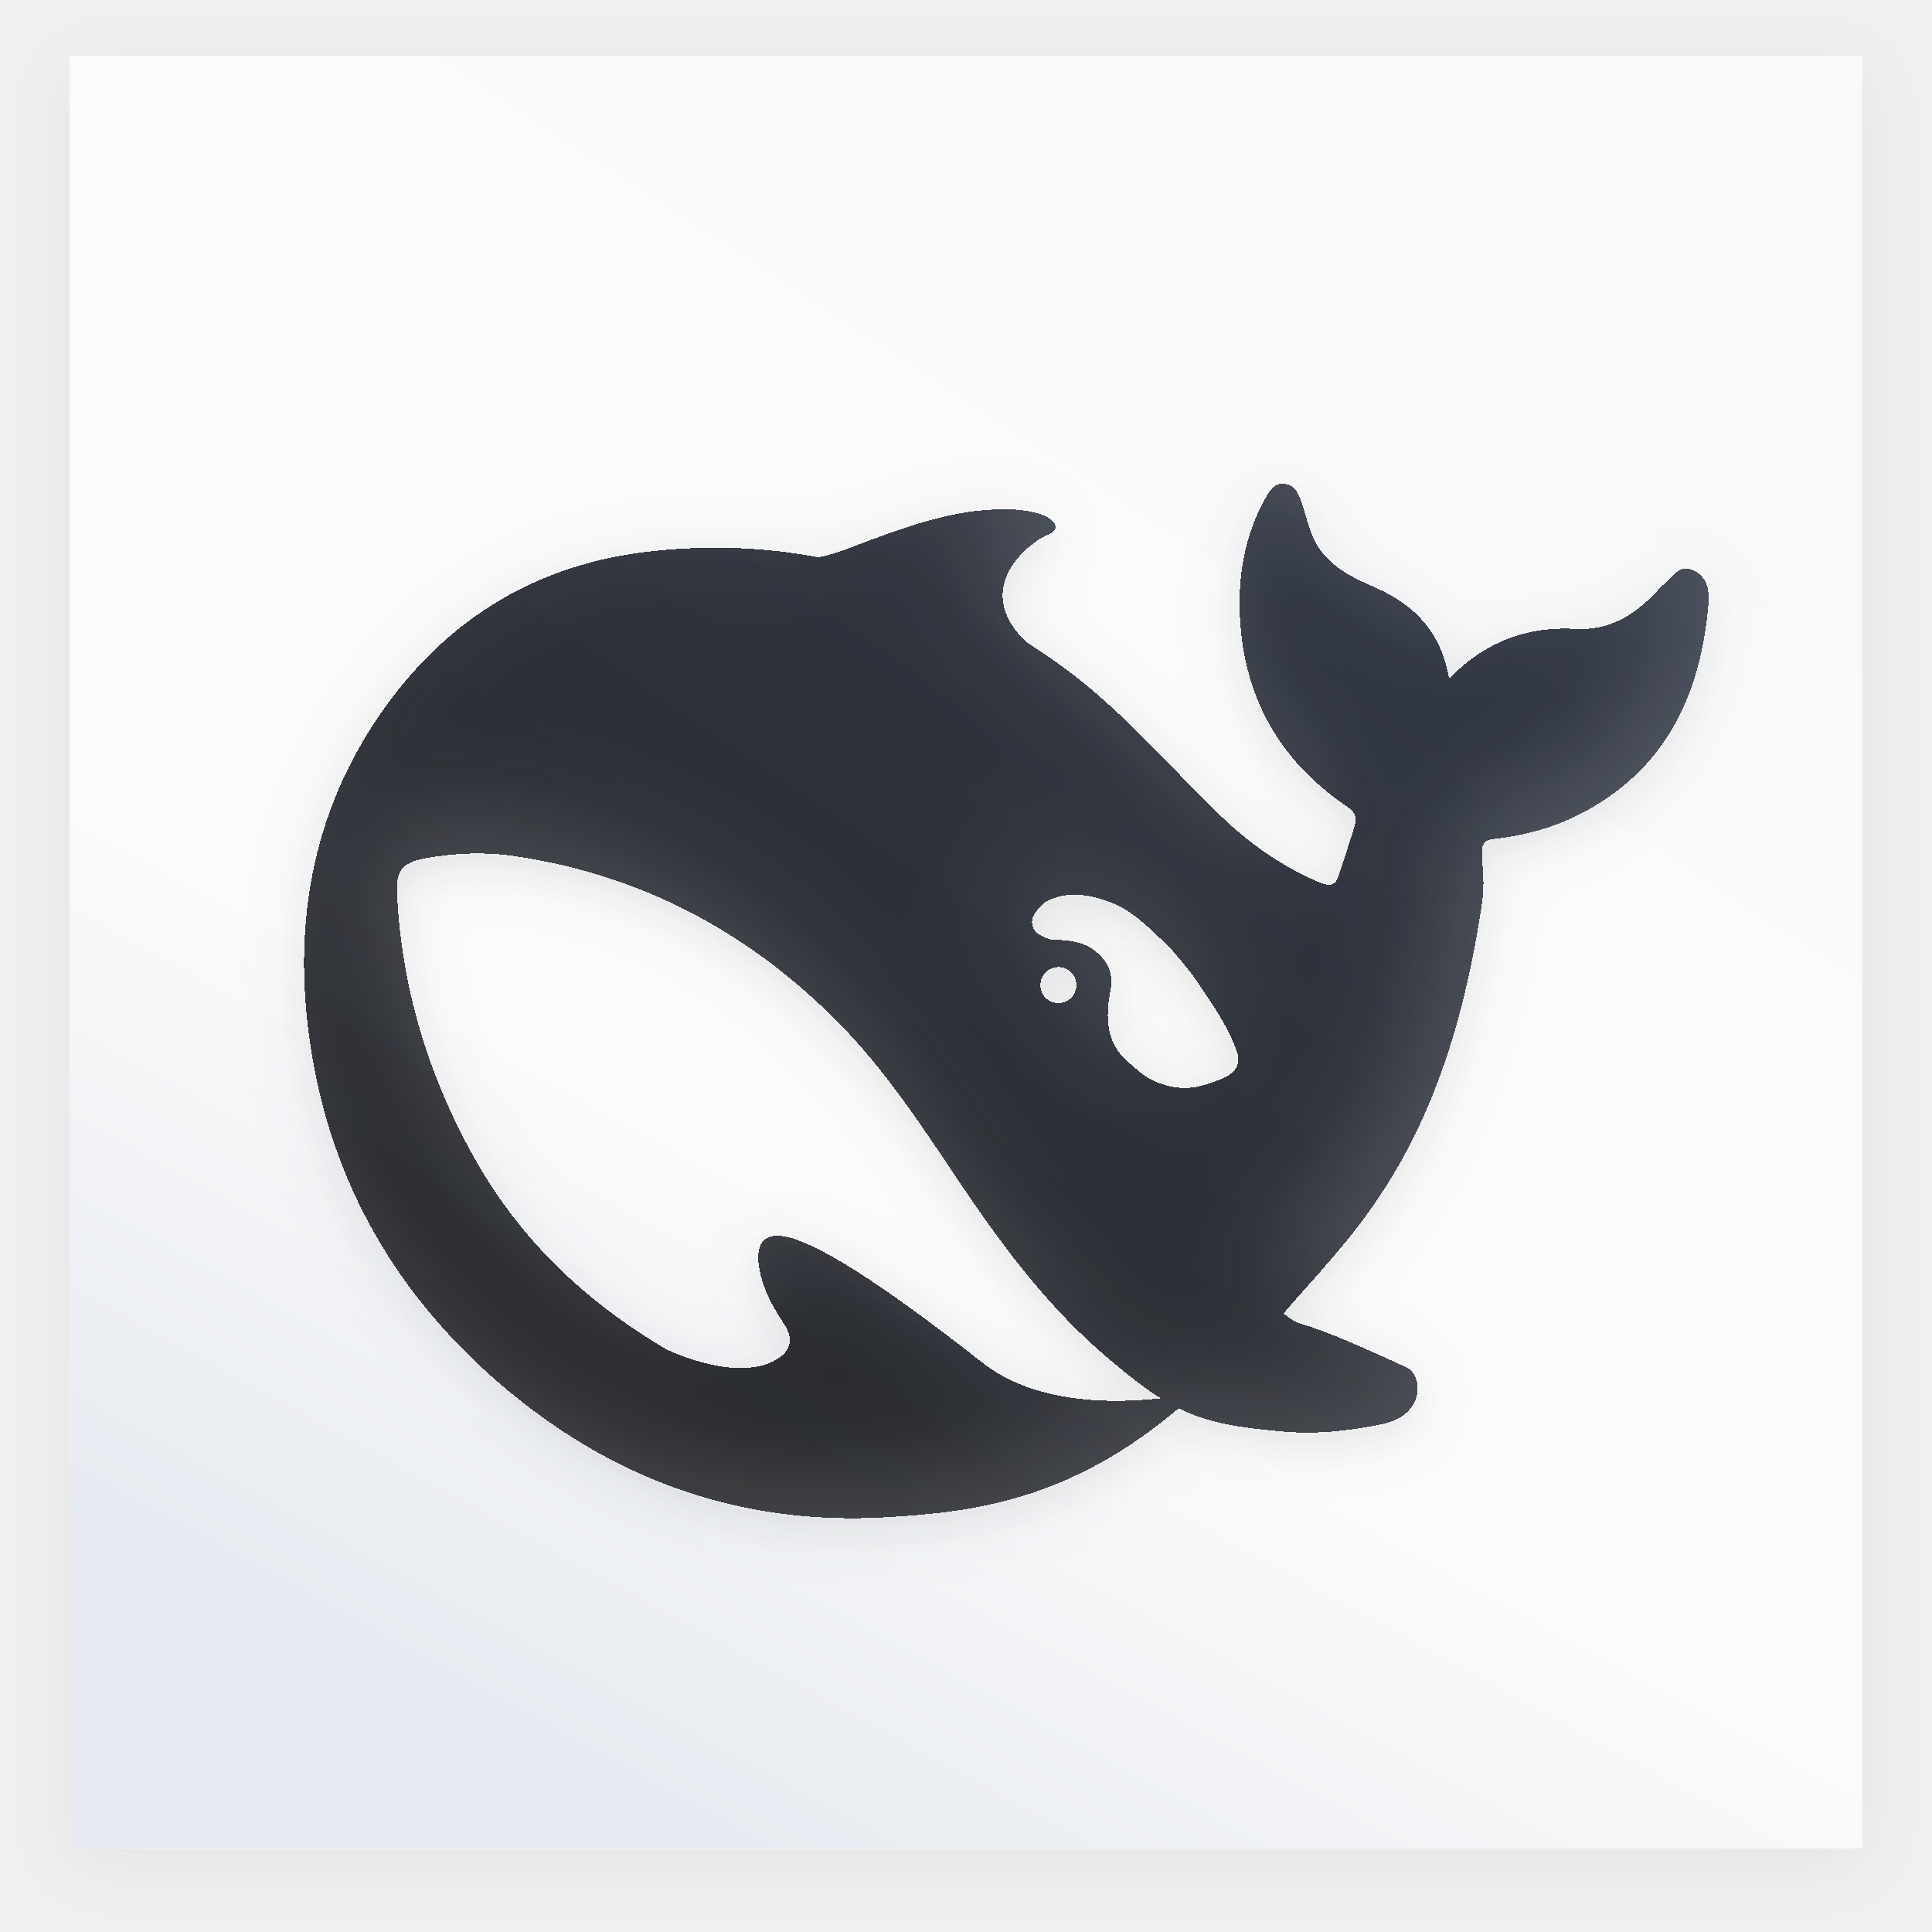
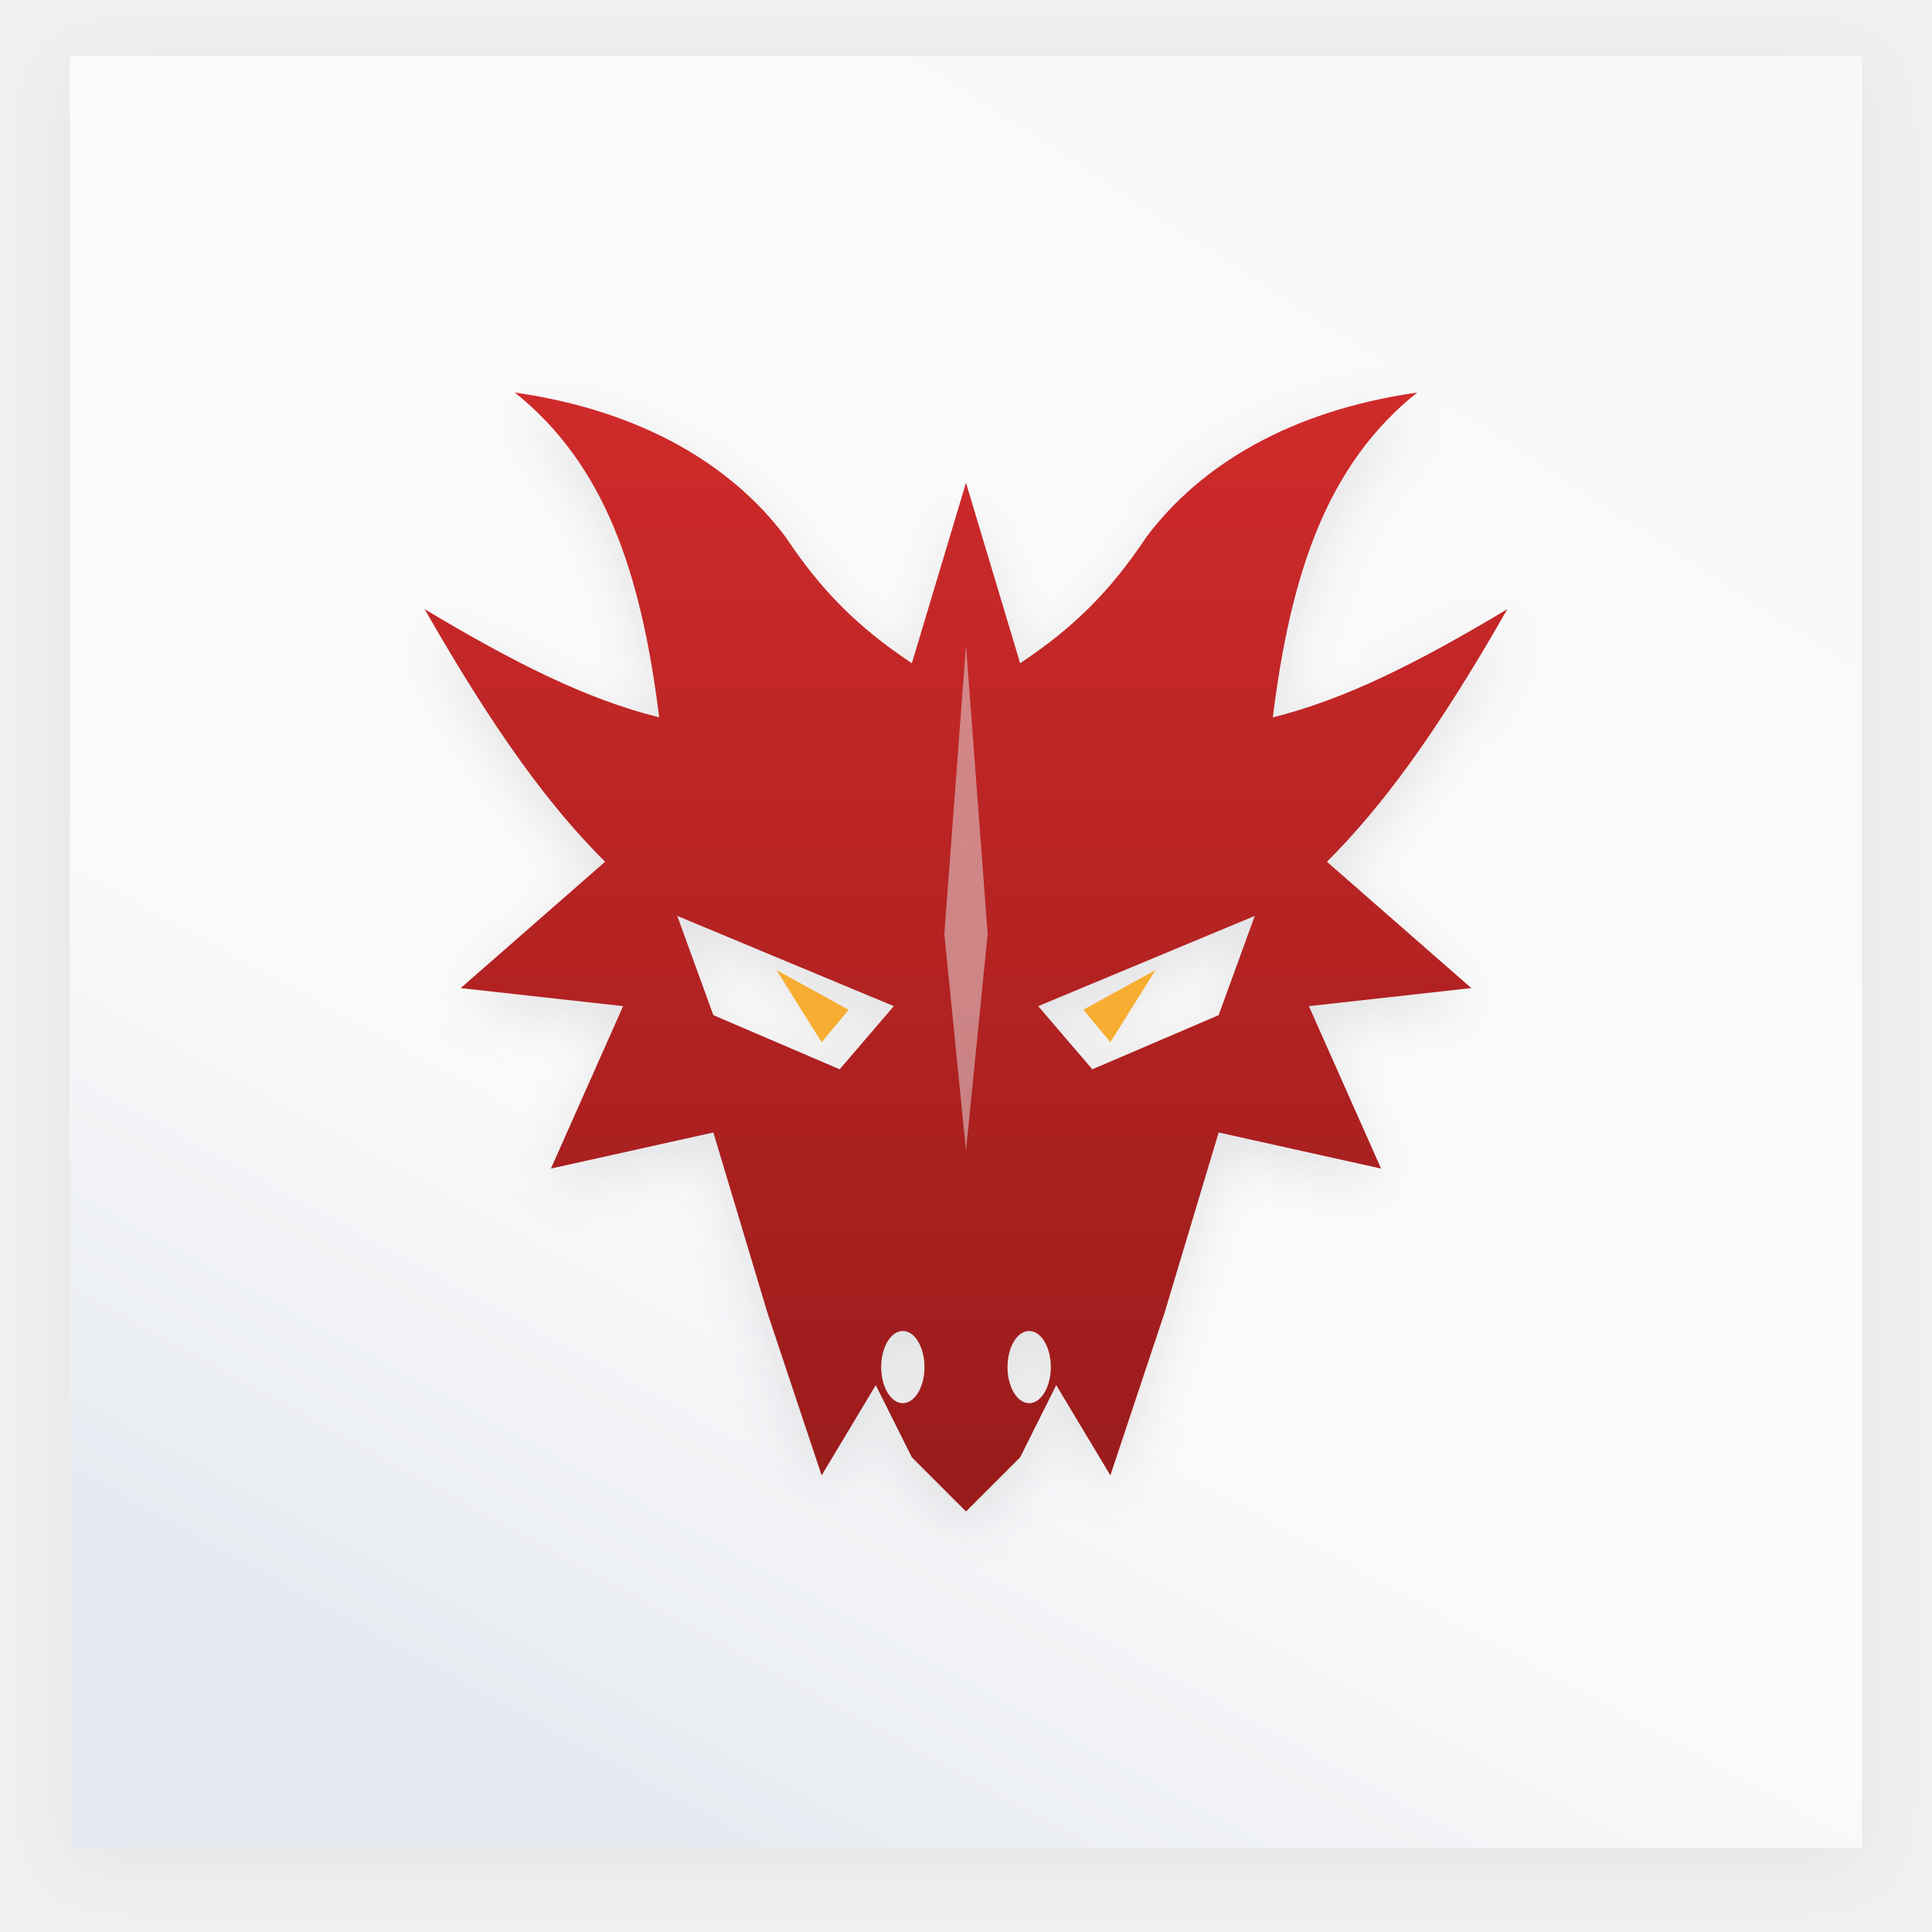
<svg xmlns="http://www.w3.org/2000/svg" width="1104" height="1104" viewBox="0 0 1104 1104" fill="none">
-   <g filter="url(#filter0_d_1637_371)">
+   <g filter="url(#hydra-tile-shadow)">
    <rect width="1024" height="1024" transform="translate(40 32)" fill="#FBFBFB" />
-     <rect width="1024" height="1024" transform="translate(40 32)" fill="url(#paint0_linear_1637_371)" fill-opacity="0.4" />
-     <rect width="1024" height="1024" transform="translate(40 32)" fill="url(#paint1_linear_1637_371)" fill-opacity="0.8" />
-     <g filter="url(#filter1_ddi_1637_371)">
-       <path d="M968.002 326.025C959.5 321.85 955.842 329.804 950.865 333.835C949.162 335.143 947.722 336.834 946.283 338.393C933.859 351.673 919.336 360.407 900.376 359.363C872.649 357.804 848.963 366.525 828.035 387.759C823.586 361.583 808.812 345.951 786.313 335.936C774.536 330.729 762.64 325.51 754.401 314.186C748.645 306.112 747.074 297.127 744.195 288.274C742.36 282.936 740.538 277.465 734.385 276.554C727.718 275.51 725.103 281.112 722.476 285.803C712.006 304.95 707.952 326.039 708.349 347.405C709.26 395.463 729.54 433.742 769.823 460.962C774.404 464.094 775.579 467.212 774.14 471.771C771.394 481.153 768.119 490.257 765.241 499.639C763.406 505.624 760.66 506.933 754.256 504.329C732.154 495.08 713.049 481.417 696.175 464.874C667.524 437.138 641.633 406.536 609.325 382.566C601.733 376.964 594.154 371.758 586.298 366.802C553.33 334.773 590.616 308.464 599.251 305.333C608.282 302.082 602.393 290.877 573.214 291.009C544.048 291.141 517.364 300.906 483.353 313.935C478.389 315.891 473.147 317.318 467.786 318.494C436.917 312.64 404.873 311.332 371.377 315.111C308.332 322.141 257.975 351.964 220.953 402.876C176.471 464.081 166.014 533.624 178.835 606.153C192.302 682.594 231.291 745.887 291.194 795.372C353.328 846.68 424.876 871.813 506.498 866.99C556.076 864.122 611.279 857.489 673.532 804.74C689.23 812.55 705.708 815.681 733.052 818.02C754.111 819.976 774.391 816.976 790.076 813.726C814.674 808.519 812.971 785.726 804.072 781.564C731.995 747.962 747.826 761.638 733.435 750.565C770.06 707.198 825.263 662.139 846.85 516.156C848.553 504.567 847.114 497.273 846.85 487.892C846.718 482.157 848.025 479.95 854.574 479.303C872.623 477.215 890.156 472.273 906.238 463.42C952.938 437.892 971.765 395.965 976.215 345.7C976.875 338.01 976.083 330.069 967.976 326.039L968.002 326.025ZM561.067 778.432C491.222 723.477 457.343 705.374 443.347 706.154C430.263 706.933 432.626 721.918 435.505 731.682C438.515 741.315 442.436 747.962 447.929 756.418C451.718 762.021 454.346 770.345 444.14 776.609C421.641 790.549 382.533 771.918 380.698 771.006C335.174 744.182 297.109 708.757 270.293 660.316C244.389 613.698 229.35 563.685 226.868 510.302C226.208 497.406 230.01 492.847 242.831 490.508C259.704 487.376 277.106 486.729 293.98 489.2C365.264 499.625 425.959 531.523 476.844 582.052C505.878 610.831 527.861 645.213 550.491 678.815C574.561 714.492 600.452 748.49 633.42 776.358C645.066 786.122 654.348 793.548 663.247 799.019C636.431 802.018 591.698 802.666 561.08 778.445L561.067 778.432ZM594.55 562.905C594.55 557.171 599.132 552.625 604.888 552.625C606.195 552.625 607.371 552.876 608.414 553.273C609.853 553.801 611.16 554.581 612.203 555.744C614.038 557.567 615.081 560.17 615.081 562.905C615.081 568.64 610.5 573.185 604.743 573.185C598.987 573.185 594.537 568.627 594.537 562.905H594.55ZM698.539 616.301C691.871 619.037 685.19 621.375 678.787 621.64C668.845 622.155 657.992 618.125 652.103 613.17C642.953 605.479 636.404 601.185 633.658 587.773C632.483 582.039 633.13 573.185 634.186 568.111C636.536 557.171 633.922 550.141 626.212 543.759C619.927 538.553 611.952 537.112 603.185 537.112C599.911 537.112 596.914 535.685 594.682 534.509C591.025 532.686 588.015 528.127 590.893 522.525C591.804 520.701 596.254 516.275 597.297 515.495C609.206 508.716 622.937 510.936 635.625 516.01C647.403 520.833 656.288 529.686 669.109 542.186C682.193 557.289 684.543 561.465 692.003 572.789C697.892 581.642 703.252 590.759 706.909 601.185C709.128 607.699 706.249 613.038 698.539 616.288V616.301Z" fill="url(#paint2_linear_1637_371)" fill-opacity="0.9" shape-rendering="crispEdges" />
+     <rect width="1024" height="1024" transform="translate(40 32)" fill="url(#hydra-tile-sheen)" fill-opacity="0.4" />
+     <rect width="1024" height="1024" transform="translate(40 32)" fill="url(#hydra-tile-base)" fill-opacity="0.8" />
+     <g filter="url(#hydra-mark-shadow)">
+       <g transform="translate(222 224.3125) scale(10.3125)">
+         <path d="M32 5L29 15C26 13 24 11 22 8C19 4 14 1 7 0C12 4 14 10 15 18C11 17 7 15 2 12C6 19 9 23 12 26L4 33L13 34L9 43L18 41L21 51L24 60L27 55L29 59L32 62ZM32 5L35 15C38 13 40 11 42 8C45 4 50 1 57 0C52 4 50 10 49 18C53 17 57 15 62 12C58 19 55 23 52 26L60 33L51 34L55 43L46 41L43 51L40 60L37 55L35 59L32 62Z" fill="url(#hydra-mark-ink)" mask="url(#hydra-mark-cutouts)" />
+         <path d="M21.5 32L25.5 34.2L24 36Z" fill="#F7AD31" />
+         <path d="M42.5 32L38.5 34.2L40 36Z" fill="#F7AD31" />
+       </g>
    </g>
  </g>
  <defs>
-     <filter id="filter0_d_1637_371" x="-8" y="-16" width="1120" height="1120" filterUnits="userSpaceOnUse" color-interpolation-filters="sRGB">
-       <feFlood flood-opacity="0" result="BackgroundImageFix" />
-       <feColorMatrix in="SourceAlpha" type="matrix" values="0 0 0 0 0 0 0 0 0 0 0 0 0 0 0 0 0 0 127 0" result="hardAlpha" />
-       <feOffset dy="8" />
-       <feGaussianBlur stdDeviation="20" />
-       <feComposite in2="hardAlpha" operator="out" />
-       <feColorMatrix type="matrix" values="0 0 0 0 0 0 0 0 0 0 0 0 0 0 0 0 0 0 0.05 0" />
-       <feBlend mode="normal" in2="BackgroundImageFix" result="effect1_dropShadow_1637_371" />
-       <feBlend mode="normal" in="BackgroundImageFix" in2="effect1_dropShadow_1637_371" result="BackgroundImageFix" />
-       <feBlend mode="normal" in="SourceGraphic" in2="BackgroundImageFix" result="shape" />
+     <filter id="hydra-tile-shadow" x="-8" y="-16" width="1120" height="1120" filterUnits="userSpaceOnUse" color-interpolation-filters="sRGB">
+       <feGaussianBlur in="SourceAlpha" stdDeviation="20" />
+       <feOffset dy="8" result="blur" />
+       <feFlood flood-color="#000000" flood-opacity="0.05" />
+       <feComposite in2="blur" operator="in" />
+       <feMerge>
+         <feMergeNode />
+         <feMergeNode in="SourceGraphic" />
+       </feMerge>
    </filter>
-     <filter id="filter1_ddi_1637_371" x="133.744" y="240.427" width="882.652" height="671.147" filterUnits="userSpaceOnUse" color-interpolation-filters="sRGB">
-       <feFlood flood-opacity="0" result="BackgroundImageFix" />
-       <feColorMatrix in="SourceAlpha" type="matrix" values="0 0 0 0 0 0 0 0 0 0 0 0 0 0 0 0 0 0 127 0" result="hardAlpha" />
-       <feOffset dy="4" />
-       <feGaussianBlur stdDeviation="20" />
-       <feComposite in2="hardAlpha" operator="out" />
-       <feColorMatrix type="matrix" values="0 0 0 0 0.176 0 0 0 0 0.192 0 0 0 0 0.231 0 0 0 0.08 0" />
-       <feBlend mode="normal" in2="BackgroundImageFix" result="effect1_dropShadow_1637_371" />
-       <feColorMatrix in="SourceAlpha" type="matrix" values="0 0 0 0 0 0 0 0 0 0 0 0 0 0 0 0 0 0 127 0" result="hardAlpha" />
-       <feOffset dy="8" />
-       <feGaussianBlur stdDeviation="8" />
-       <feComposite in2="hardAlpha" operator="out" />
-       <feColorMatrix type="matrix" values="0 0 0 0 0.173 0 0 0 0 0.188 0 0 0 0 0.224 0 0 0 0.04 0" />
-       <feBlend mode="normal" in2="effect1_dropShadow_1637_371" result="effect2_dropShadow_1637_371" />
-       <feBlend mode="normal" in="SourceGraphic" in2="BackgroundImageFix" result="shape" />
-       <feColorMatrix in="SourceAlpha" type="matrix" values="0 0 0 0 0 0 0 0 0 0 0 0 0 0 0 0 0 0 127 0" result="hardAlpha" />
-       <feOffset dx="-16" dy="-20" />
-       <feGaussianBlur stdDeviation="30" />
-       <feComposite in2="hardAlpha" operator="arithmetic" k2="-1" k3="1" />
-       <feColorMatrix type="matrix" values="0 0 0 0 1 0 0 0 0 1 0 0 0 0 1 0 0 0 0.15 0" />
-       <feBlend mode="normal" in2="shape" result="effect3_innerShadow_1637_371" />
-       <feBlend mode="normal" in="effect3_innerShadow_1637_371" in2="effect2_dropShadow_1637_371" result="effect3_innerShadow_1637_371" />
+     <filter id="hydra-mark-shadow" x="0" y="0" width="1104" height="1104" filterUnits="userSpaceOnUse" color-interpolation-filters="sRGB">
+       <feGaussianBlur in="SourceAlpha" stdDeviation="16" />
+       <feOffset dy="10" result="blur" />
+       <feFlood flood-color="#2D313B" flood-opacity="0.12" />
+       <feComposite in2="blur" operator="in" />
+       <feMerge>
+         <feMergeNode />
+         <feMergeNode in="SourceGraphic" />
+       </feMerge>
    </filter>
-     <linearGradient id="paint0_linear_1637_371" x1="973.58" y1="1.59609e-05" x2="378.123" y2="917.86" gradientUnits="userSpaceOnUse">
+     <mask id="hydra-mark-cutouts" maskUnits="userSpaceOnUse" x="0" y="0" width="64" height="64">
+       <rect width="64" height="64" fill="#FFFFFF" />
+       <path d="M32 14L30.8 30L32 42L33.2 30Z" fill="#000000" fill-opacity="0.5" />
+       <path d="M16 29L28 34L25 37.5L18 34.5Z" fill="#000000" />
+       <path d="M48 29L36 34L39 37.5L46 34.5Z" fill="#000000" />
+       <ellipse cx="28.5" cy="54" rx="1.2" ry="2" fill="#000000" />
+       <ellipse cx="35.5" cy="54" rx="1.2" ry="2" fill="#000000" />
+     </mask>
+     <linearGradient id="hydra-tile-sheen" x1="973.58" y1="0" x2="378.123" y2="917.86" gradientUnits="userSpaceOnUse">
      <stop offset="0.142" stop-color="#D4DBE9" />
      <stop offset="0.486" stop-color="#FBFBFB" />
    </linearGradient>
-     <linearGradient id="paint1_linear_1637_371" x1="603.371" y1="445.063" x2="239.356" y2="1111.41" gradientUnits="userSpaceOnUse">
+     <linearGradient id="hydra-tile-base" x1="603.371" y1="445.063" x2="239.356" y2="1111.41" gradientUnits="userSpaceOnUse">
      <stop offset="0.363" stop-color="#FBFBFB" />
      <stop offset="0.83" stop-color="#E1E6EE" />
    </linearGradient>
-     <linearGradient id="paint2_linear_1637_371" x1="849.855" y1="39.085" x2="331.636" y2="802.645" gradientUnits="userSpaceOnUse">
-       <stop offset="0.086" stop-color="#1C2434" />
-       <stop offset="1" stop-color="#0F1115" />
+     <linearGradient id="hydra-mark-ink" x1="32" y1="0" x2="32" y2="62" gradientUnits="userSpaceOnUse">
+       <stop stop-color="#D02A2A" />
+       <stop offset="1" stop-color="#991B1B" />
    </linearGradient>
  </defs>
</svg>
